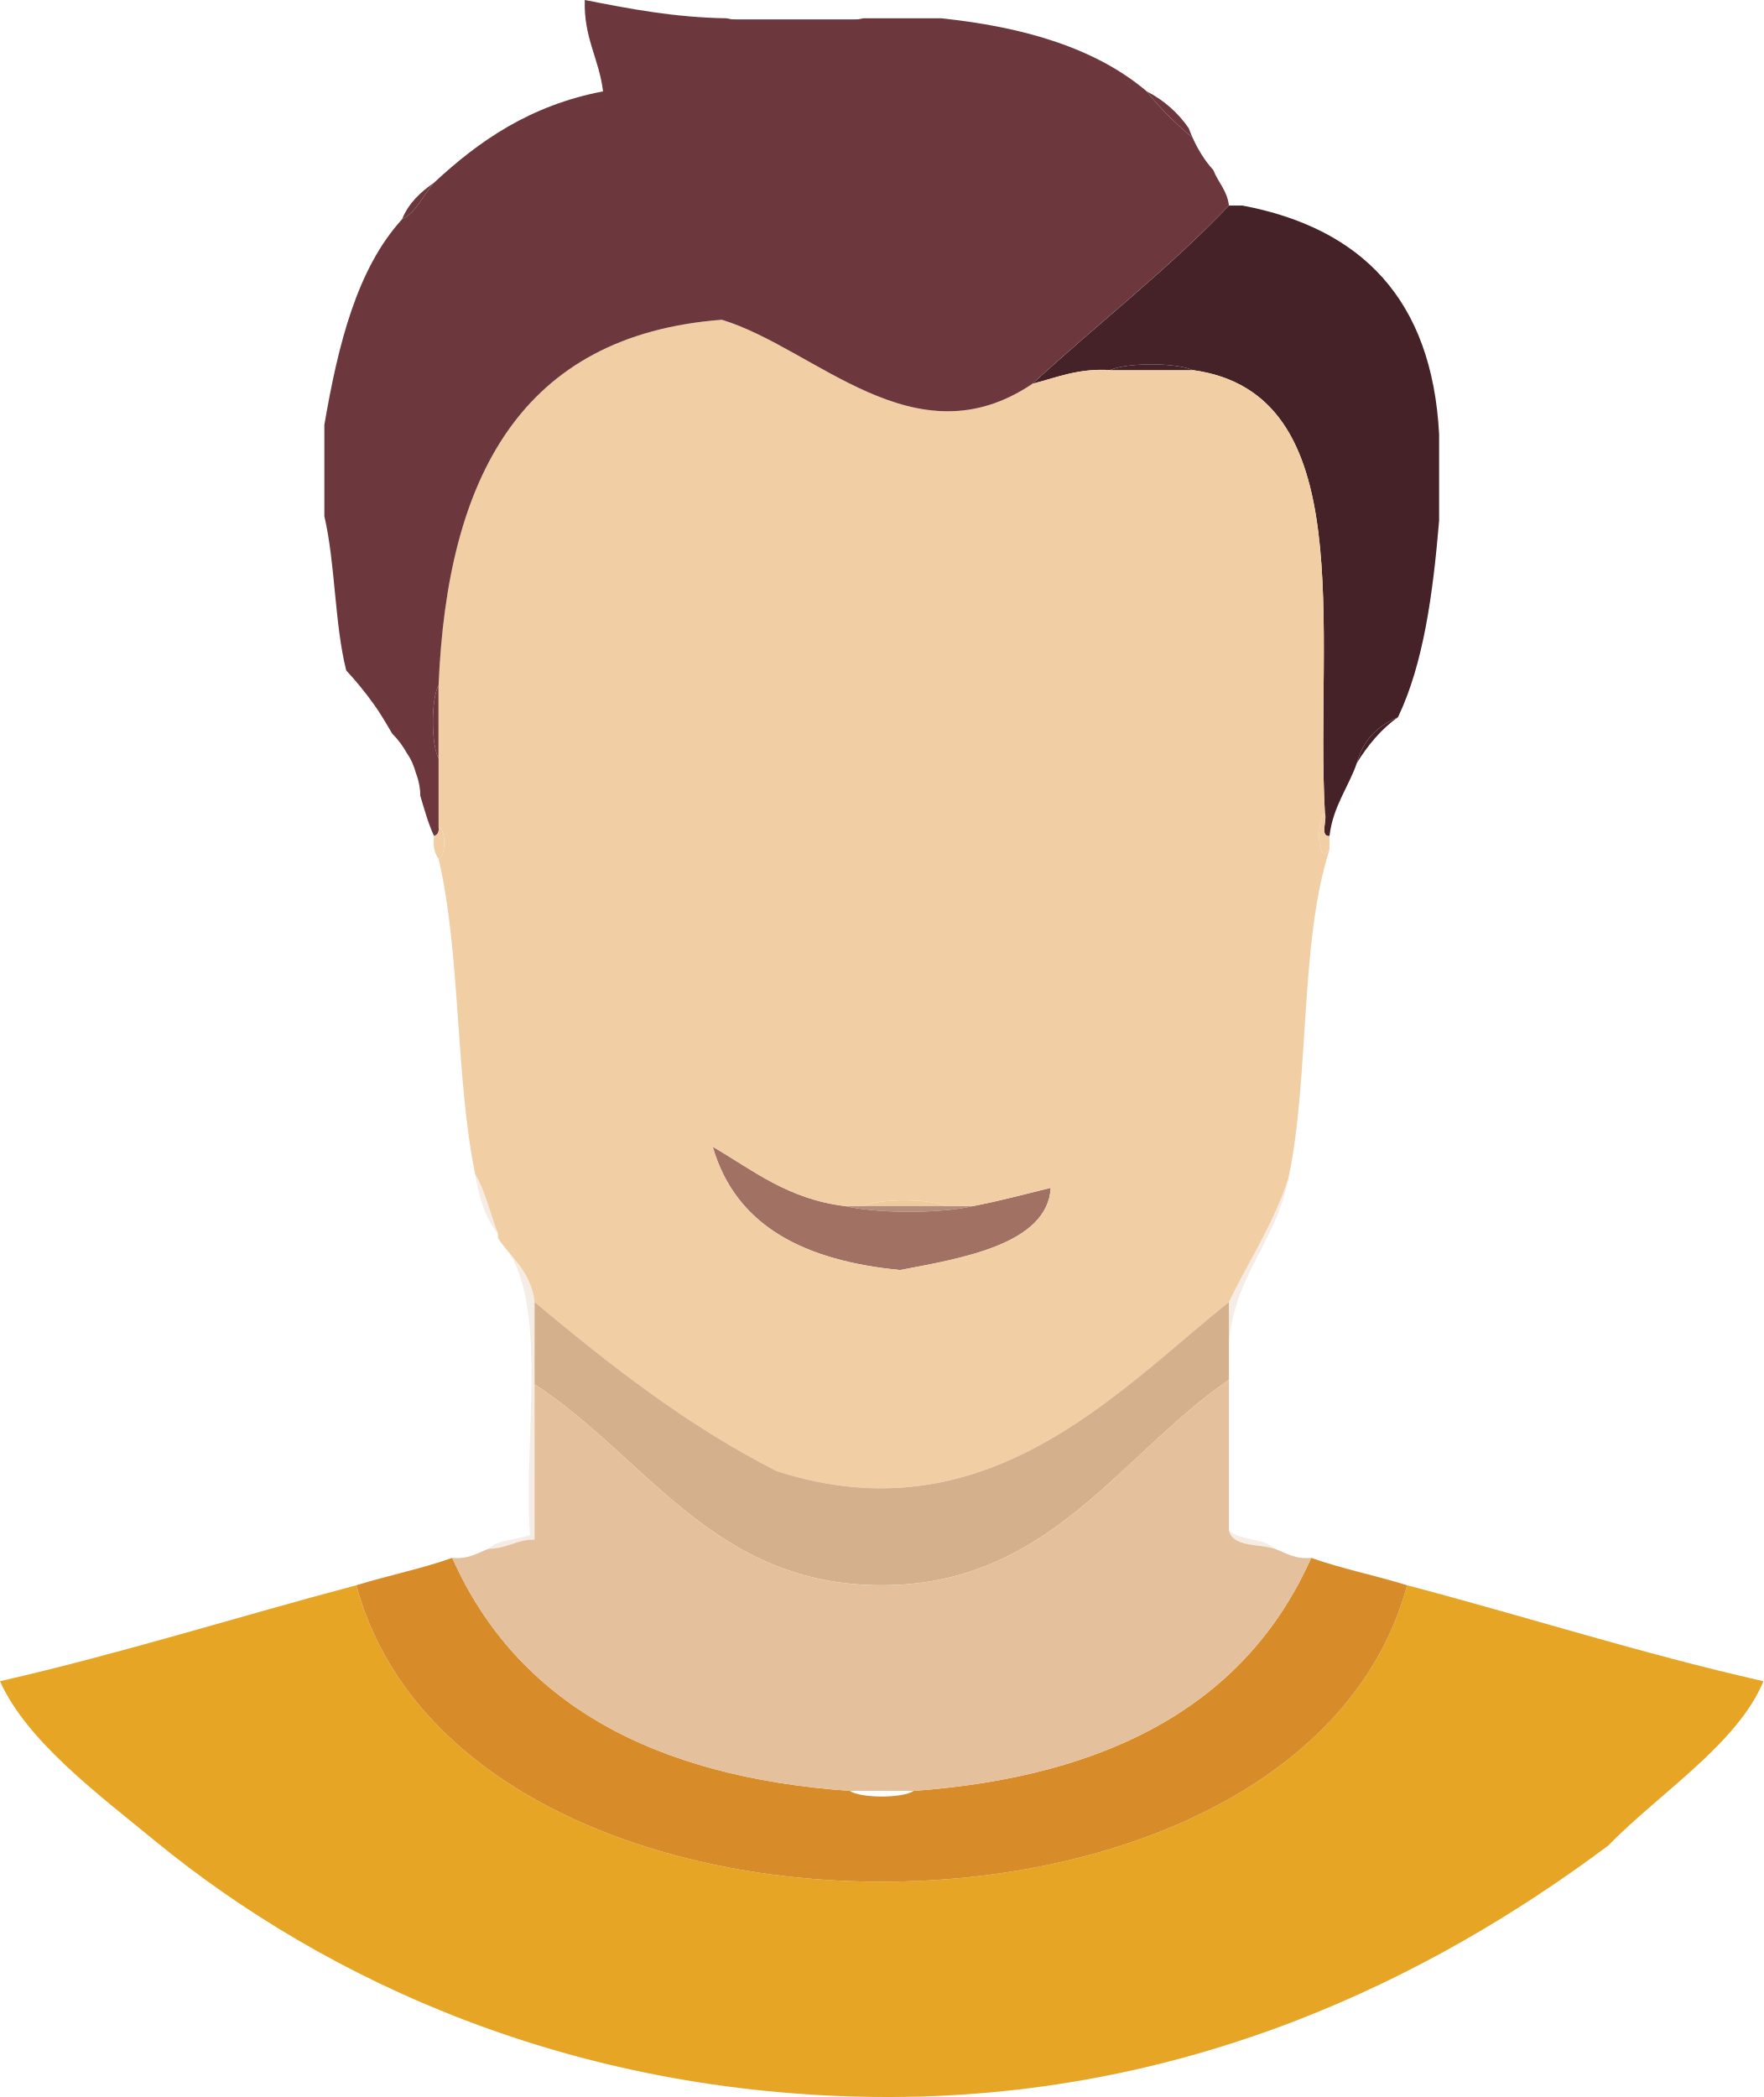
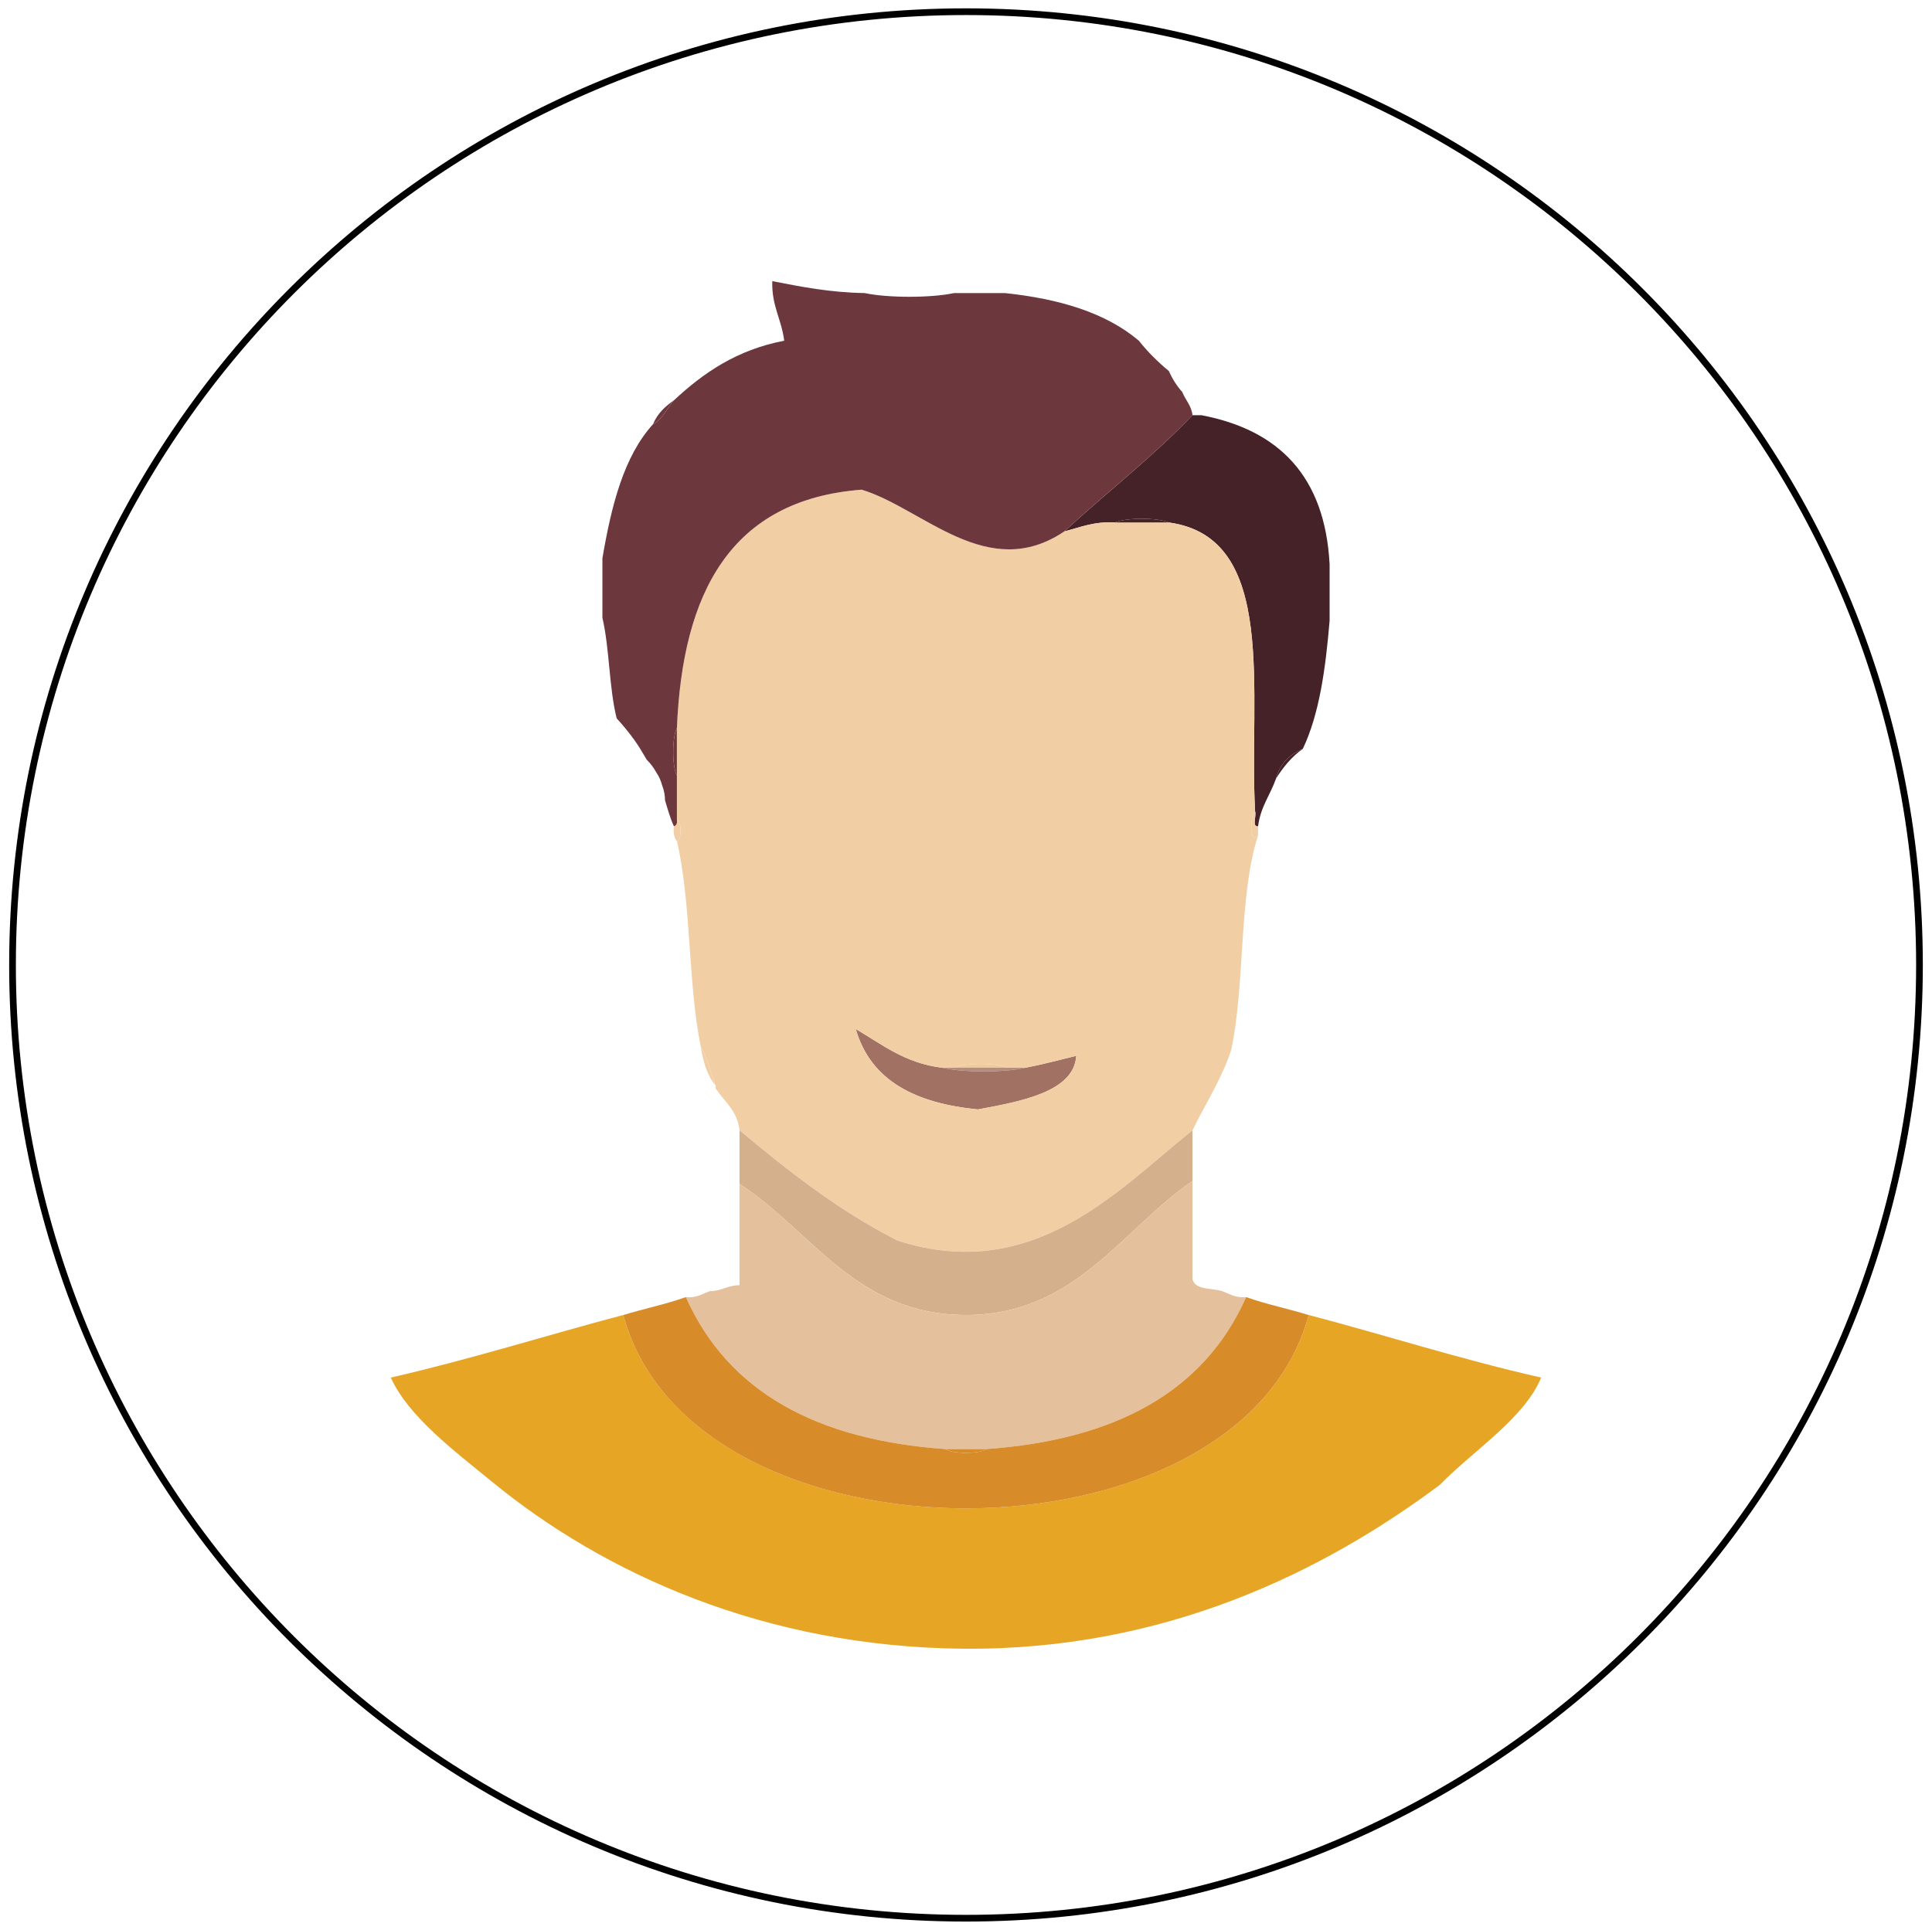
- <svg xmlns="http://www.w3.org/2000/svg" version="1.1" id="Layer_1" x="0px" y="0px" width="124.269px" height="147.773px" viewBox="0 0 124.269 147.773" style="enable-background:new 0 0 124.269 147.773;" xml:space="preserve">
-   <style type="text/css">
- 
- 	.st0{fill-rule:evenodd;clip-rule:evenodd;fill:#D4B08C;}
- 	.st1{fill-rule:evenodd;clip-rule:evenodd;fill:#D78C29;}
- 	.st2{fill-rule:evenodd;clip-rule:evenodd;fill:#A17164;}
- 	.st3{fill-rule:evenodd;clip-rule:evenodd;fill:#452228;}
- 	.st4{fill-rule:evenodd;clip-rule:evenodd;fill:#E4C19C;}
- 	.st5{fill-rule:evenodd;clip-rule:evenodd;fill:#E6A525;}
- 	.st6{fill-rule:evenodd;clip-rule:evenodd;fill:#B58D7C;}
- 	.st7{fill-rule:evenodd;clip-rule:evenodd;fill:#EECB9A;}
- 	.st8{fill-rule:evenodd;clip-rule:evenodd;fill:#F2CEA5;}
- 	.st9{fill-rule:evenodd;clip-rule:evenodd;fill:#F5EDE5;}
- 	.st10{fill-rule:evenodd;clip-rule:evenodd;fill:#6D373E;}
- 
- </style>
-   <path class="st10" d="M30.906,48.29c0,1.718,0,3.435,0,5.151C30.371,52.464,30.371,49.268,30.906,48.29z" />
-   <path class="st7" d="M60.846,84.991c1.189-0.535,4.605-0.535,5.795,0C64.709,84.991,62.777,84.991,60.846,84.991z" />
-   <path class="st6" d="M59.559,84.991c0.43,0,0.859,0,1.287,0c1.932,0,3.863,0,5.795,0c0.645,0,1.289,0,1.932,0  C66.314,85.528,61.816,85.528,59.559,84.991z" />
-   <path class="st9" d="M33.482,82.739c0.727,1.203,1.053,2.811,1.609,4.184C34.193,85.889,33.76,84.391,33.482,82.739z" />
-   <path class="st9" d="M35.092,87.245c0.945,1.416,2.338,2.385,2.576,4.508c0,1.932,0,3.863,0,5.795c0,3.648,0,7.297,0,10.945  c-1.289,0-1.934,0.643-3.221,0.645c0.623-0.664,1.961-0.615,2.898-0.967C36.83,100.959,38.896,91.167,35.092,87.245z" />
-   <path class="st5" d="M99.157,111.711c8.412,2.213,16.447,4.801,25.111,6.762c-1.822,4.412-7.342,7.889-10.947,11.59  c-12.525,9.357-29.707,17.908-51.509,17.707c-21.453-0.201-38.789-8.127-50.867-18.029C6.994,126.495,1.893,122.708,0,118.473  c8.646-1.979,16.711-4.537,25.111-6.762C32.598,139.573,91.665,139.559,99.157,111.711z" />
-   <path class="st9" d="M86.601,107.848c0.771,0.732,2.479,0.527,3.221,1.289C88.681,108.774,86.903,109.049,86.601,107.848z" />
-   <path class="st9" d="M86.601,91.752c1.402-2.893,3.125-5.463,4.186-8.693c-0.951,5.059-4.672,7.348-4.186,13.844  C86.601,95.186,86.601,93.469,86.601,91.752z" />
-   <path class="st10" d="M83.768,9.033c-0.758-1.094-1.739-1.964-2.96-2.595c0.96,1.208,2.047,2.289,3.235,3.269  C83.943,9.484,83.85,9.259,83.768,9.033z" />
-   <path class="st3" d="M86.601,14.487c0.322,0,0.645,0,0.967,0c8.385,1.595,13.34,6.62,13.844,16.097c0,2.039,0,4.078,0,6.117  c-0.434,5.147-1.096,10.065-2.898,13.843c-1.438,0.602-2.467,1.61-2.896,3.22c-0.609,1.752-1.678,3.044-1.932,5.15  c-0.699,0.055-0.146-1.142-0.322-1.609c-0.707-12.814,2.582-29.625-9.336-31.228c-1.189-0.535-4.605-0.535-5.795,0  c-2.277-0.131-3.762,0.531-5.474,0.966C77.337,22.821,82.312,18.997,86.601,14.487z" />
-   <path class="st10" d="M28.33,15.453c0.465-1.145,1.305-1.916,2.254-2.576C29.816,13.72,29.396,14.908,28.33,15.453z" />
-   <path class="st3" d="M95.616,53.764c0.43-1.609,1.459-2.618,2.896-3.22C97.315,51.386,96.399,52.509,95.616,53.764z" />
-   <path class="st2" d="M68.572,84.991c1.893-0.361,3.66-0.848,5.473-1.287c-0.23,3.957-6.199,4.959-10.623,5.795  c-6.645-0.652-11.564-3.029-13.199-8.693c2.846,1.662,5.313,3.703,9.336,4.186C61.816,85.528,66.314,85.528,68.572,84.991z" />
-   <path class="st1" d="M31.871,109.78c4.559,10.252,14.184,15.436,28.01,16.42c0.766,0.533,3.74,0.533,4.508,0  c13.806-1.002,23.458-6.158,28.007-16.42c2.137,0.762,4.551,1.246,6.762,1.932c-7.492,27.848-66.56,27.861-74.046,0  C27.322,111.026,29.736,110.542,31.871,109.78z" />
-   <path class="st8" d="M30.906,48.29c0.604-14.635,5.805-24.672,19.961-25.755c6.623,2.015,13.596,10.107,21.891,4.508  c1.712-0.435,3.196-1.097,5.474-0.966c1.932,0,3.863,0,5.795,0c11.918,1.603,8.629,18.413,9.336,31.228  c-0.539,0.219-0.641,3.787,0.322,2.575c-2.117,6.576-1.377,16.007-2.898,23.179c-1.061,3.23-2.783,5.801-4.186,8.693  c-7.863,6.266-17.095,16.689-31.87,11.912c-6.404-3.256-11.797-7.521-17.063-11.912c-0.238-2.123-1.631-3.092-2.576-4.508  c0-0.107,0-0.215,0-0.322c-0.557-1.373-0.883-2.98-1.609-4.184c-1.402-6.861-1.01-15.517-2.576-22.214  c0.529-0.044,0.529-2.21,0-2.254c0-1.609,0-3.22,0-4.829C30.906,51.725,30.906,50.008,30.906,48.29z M59.559,84.991  c-4.023-0.482-6.49-2.523-9.336-4.186c1.635,5.664,6.555,8.041,13.199,8.693c4.424-0.836,10.393-1.838,10.623-5.795  c-1.813,0.439-3.58,0.926-5.473,1.287c-0.643,0-1.287,0-1.932,0c-1.189-0.535-4.605-0.535-5.795,0  C60.418,84.991,59.988,84.991,59.559,84.991z" />
-   <path class="st3" d="M78.231,26.077c1.189-0.535,4.605-0.535,5.795,0C82.095,26.077,80.163,26.077,78.231,26.077z" />
-   <path class="st10" d="M85.5,11.983c-0.601-0.661-1.087-1.452-1.457-2.276c-1.188-0.98-2.275-2.061-3.235-3.269  c-3.539-3.008-8.562-4.531-14.489-5.15h-5.473c-2.471,0.536-7.186,0.536-9.658,0C47.488,1.231,44.35,0.614,41.209,0  c-0.088,2.663,1.01,4.142,1.287,6.438c-5.137,0.981-8.744,3.49-11.912,6.438c-0.768,0.843-1.188,2.031-2.254,2.576  c-3.17,3.483-4.5,8.805-5.473,14.487v6.438c0.779,3.357,0.713,7.558,1.54,10.867c0.691,0.746,1.335,1.535,1.937,2.372  c0.46,0.641,0.847,1.305,1.245,1.984c0.023,0.041,0.049,0.079,0.072,0.119c0.416,0.404,0.749,0.862,1.028,1.369  c0.3,0.42,0.499,0.906,0.638,1.416c0.008,0.021,0.017,0.041,0.024,0.062c0.195,0.527,0.277,1.037,0.279,1.525  c0.293,0.968,0.563,1.96,0.965,2.821c0.252-0.07,0.375-0.27,0.322-0.644v-4.829c-0.535-0.978-0.535-4.174,0-5.151  c0.604-14.635,5.805-24.672,19.961-25.755c6.623,2.015,13.596,10.107,21.891,4.508c4.579-4.222,9.554-8.046,13.843-12.556  C86.473,13.415,85.835,12.85,85.5,11.983z" />
-   <path class="st8" d="M30.906,60.524c-0.27-0.374-0.424-0.863-0.322-1.61c0.252-0.07,0.375-0.27,0.322-0.644  C31.436,58.314,31.436,60.48,30.906,60.524z" />
-   <path class="st8" d="M93.685,59.88c-0.963,1.212-0.861-2.356-0.322-2.575c0.176,0.468-0.377,1.664,0.322,1.609  C93.685,59.236,93.685,59.559,93.685,59.88z" />
-   <path class="st0" d="M37.668,91.752c5.266,4.391,10.658,8.656,17.063,11.912c14.775,4.777,24.007-5.646,31.87-11.912  c0,1.717,0,3.434,0,5.15c0,0.107,0,0.215,0,0.322c-7.701,5.305-12.694,14.486-24.466,14.486c-11.881,0-16.557-9.012-24.467-14.164  C37.668,95.616,37.668,93.684,37.668,91.752z" />
-   <path class="st4" d="M89.821,109.137c0.787,0.285,1.396,0.75,2.574,0.643c-4.549,10.262-14.201,15.418-28.007,16.42  c-1.504,0-3.006,0-4.508,0c-13.826-0.984-23.451-6.168-28.01-16.42c1.18,0.107,1.789-0.357,2.576-0.643  c1.287-0.002,1.932-0.645,3.221-0.645c0-3.648,0-7.297,0-10.945c7.91,5.152,12.586,14.164,24.467,14.164  c11.771,0,16.765-9.182,24.466-14.486c0,3.541,0,7.082,0,10.623C86.903,109.049,88.681,108.774,89.821,109.137z" />
-   <path class="st10" d="M51.188,1.366c3.221,0,6.439,0,9.658,0C58.375,1.902,53.66,1.902,51.188,1.366z" />
+ <svg xmlns="http://www.w3.org/2000/svg" version="1.1" x="0px" y="0px" width="288.135px" height="287.887px" viewBox="0 0 288.135 287.887" enable-background="new 0 0 288.135 287.887" xml:space="preserve">
+   <g id="Layer_1">
+     <g id="Layer_1_1_">
+       <path fill="#6D373E" d="M100.954,108.604c0,2.372,0,4.744,0,7.111C100.216,114.368,100.216,109.956,100.954,108.604z" />
+       <path fill="#EECB9A" d="M142.29,159.274c1.641-0.738,6.358-0.738,8,0C147.622,159.274,144.954,159.274,142.29,159.274z" />
+       <path fill="#B58D7C" d="M140.513,159.274c0.592,0,1.184,0,1.776,0c2.667,0,5.333,0,8,0c0.891,0,1.781,0,2.668,0    C149.839,160.014,143.627,160.014,140.513,159.274z" />
+       <g id="XMLID_1_">
+         <g>
+           <path fill="#F2CEA5" d="M104.515,156.162c0.993,1.67,1.448,3.879,2.222,5.783C105.494,160.51,104.887,158.44,104.515,156.162z" />
+         </g>
+       </g>
+       <path fill="#E6A525" d="M195.181,196.162c11.613,3.055,22.705,6.629,34.668,9.336c-2.516,6.088-10.137,10.893-15.113,16    c-17.293,12.918-41.014,24.723-71.113,24.447c-29.617-0.279-53.551-11.221-70.226-24.895c-5.455-4.479-12.497-9.707-15.11-15.553    c11.938-2.734,23.07-6.266,34.667-9.338C103.291,234.627,184.837,234.61,195.181,196.162z" />
+       <path fill="#452228" d="M177.845,61.938c0.445,0,0.891,0,1.336,0c11.576,2.201,18.416,9.139,19.113,22.223c0,2.815,0,5.63,0,8.445    c-0.598,7.107-1.514,13.896-4,19.111c-1.988,0.832-3.408,2.223-4,4.447c-0.842,2.417-2.314,4.202-2.668,7.108    c-0.965,0.075-0.201-1.576-0.443-2.221c-0.977-17.69,3.564-40.898-12.889-43.112c-1.643-0.739-6.361-0.739-8.002,0    c-3.143-0.18-5.191,0.733-7.559,1.333C165.056,73.444,171.925,68.163,177.845,61.938z" />
+       <path fill="#6D373E" d="M97.398,63.271c0.64-1.58,1.8-2.645,3.111-3.555C99.449,60.879,98.871,62.518,97.398,63.271z" />
+       <path fill="#452228" d="M190.292,116.163c0.594-2.223,2.012-3.615,3.996-4.447C192.638,112.879,191.372,114.429,190.292,116.163z" />
+       <path fill="#A17164" d="M152.954,159.274c2.615-0.498,5.055-1.17,7.557-1.777c-0.316,5.463-8.557,6.846-14.666,8    c-9.172-0.898-15.964-4.178-18.222-12c3.929,2.295,7.335,5.113,12.89,5.779C143.627,160.014,149.839,160.014,152.954,159.274z" />
+       <path fill="#F2CEA5" d="M100.954,108.604c0.833-20.204,8.015-34.061,27.558-35.557c9.145,2.781,18.769,13.953,30.222,6.224    c2.365-0.601,4.412-1.514,7.559-1.333c2.668,0,5.336,0,8.002,0c16.453,2.214,11.912,25.421,12.889,43.112    c-0.744,0.302-0.885,5.228,0.443,3.554c-2.922,9.079-1.9,22.099-4,32.003c-1.465,4.457-3.844,8.008-5.779,12    c-10.855,8.65-23.602,23.039-43.998,16.445c-8.84-4.496-16.288-10.383-23.558-16.445c-0.327-2.934-2.251-4.27-3.556-6.223    c0-0.148,0-0.299,0-0.445c-0.769-1.896-1.218-4.115-2.221-5.777c-1.936-9.473-1.395-21.422-3.557-30.668    c0.73-0.061,0.73-3.051,0-3.112c0-2.222,0-4.446,0-6.667C100.954,113.348,100.954,110.976,100.954,108.604z M140.513,159.274    c-5.557-0.666-8.961-3.484-12.89-5.779c2.257,7.818,9.049,11.104,18.22,12c6.109-1.152,14.352-2.537,14.668-8    c-2.502,0.607-4.943,1.279-7.557,1.777c-0.887,0-1.777,0-2.666,0c-1.643-0.74-6.36-0.74-8.001,0    C141.697,159.274,141.104,159.274,140.513,159.274z" />
+       <path fill="#452228" d="M166.29,77.938c1.641-0.739,6.355-0.739,8.002,0C171.626,77.938,168.956,77.938,166.29,77.938z" />
+       <path fill="#6D373E" d="M176.325,58.482c-0.83-0.913-1.5-2.005-2.012-3.143c-1.639-1.352-3.141-2.844-4.465-4.512    c-4.887-4.153-11.82-6.256-20.004-7.11h-7.555c-3.414,0.74-9.922,0.74-13.333,0c-5.109-0.079-9.442-0.93-13.778-1.779    c-0.122,3.677,1.394,5.719,1.777,8.889c-7.091,1.354-12.072,4.818-16.445,8.887c-1.061,1.164-1.639,2.804-3.111,3.556    c-4.377,4.809-6.213,12.156-7.556,20.001v8.887c1.076,4.634,0.983,10.435,2.126,15.003c0.952,1.03,1.842,2.12,2.672,3.275    c0.635,0.884,1.169,1.802,1.72,2.739c0.031,0.056,0.066,0.109,0.099,0.164c0.575,0.557,1.035,1.19,1.42,1.889    c0.414,0.581,0.688,1.252,0.879,1.956c0.013,0.029,0.023,0.057,0.033,0.086c0.27,0.727,0.383,1.433,0.386,2.104    c0.404,1.338,0.777,2.707,1.332,3.896c0.347-0.097,0.516-0.373,0.444-0.889v-6.667c-0.738-1.351-0.738-5.762,0-7.111    c0.834-20.204,8.015-34.061,27.559-35.557c9.144,2.781,18.769,13.953,30.22,6.224c6.324-5.828,13.193-11.108,19.115-17.334    C177.669,60.456,176.786,59.678,176.325,58.482z" />
+       <path fill="#F2CEA5" d="M100.954,125.495c-0.373-0.516-0.585-1.191-0.444-2.223c0.347-0.097,0.516-0.373,0.444-0.889    C101.687,122.444,101.687,125.435,100.954,125.495z" />
+       <path fill="#F2CEA5" d="M187.626,124.605c-1.33,1.673-1.189-3.252-0.445-3.554c0.242,0.646-0.52,2.296,0.445,2.221    C187.626,123.717,187.626,124.163,187.626,124.605z" />
+       <path fill="#D4B08C" d="M110.289,168.608c7.27,6.063,14.715,11.951,23.558,16.447c20.396,6.594,33.143-7.795,43.998-16.447    c0,2.369,0,4.74,0,7.111c0,0.146,0,0.297,0,0.443c-10.631,7.324-17.525,19.998-33.777,19.998    c-16.401,0-22.859-12.439-33.78-19.555C110.289,173.944,110.289,171.276,110.289,168.608z" />
+       <path fill="#E4C19C" d="M182.292,192.61c1.084,0.393,1.926,1.035,3.553,0.887c-6.279,14.168-19.605,21.285-38.666,22.668    c-2.076,0-4.151,0-6.223,0c-19.087-1.357-32.375-8.516-38.671-22.668c1.628,0.148,2.471-0.494,3.556-0.887    c1.778-0.004,2.668-0.893,4.447-0.893c0-5.037,0-10.072,0-15.111c10.921,7.115,17.377,19.557,33.779,19.557    c16.251,0,23.146-12.678,33.779-19.998c0,4.889,0,9.777,0,14.664C178.263,192.487,180.718,192.11,182.292,192.61z" />
+       <path fill="#6D373E" d="M132.098,50.115c4.308,0,8.612,0,12.918,0C141.71,50.83,135.404,50.83,132.098,50.115z" />
+       <g id="XMLID_2_">
+         <g>
+           <path fill="#D78C29" d="M185.845,193.492c2.953,1.063,6.281,1.727,9.332,2.68c-10.342,38.434-91.891,38.461-102.218,0      c3.051-0.953,6.377-1.615,9.333-2.68c6.294,14.166,19.576,21.316,38.67,22.668c1.048,0.746,5.163,0.746,6.211,0      C166.241,214.78,179.562,207.67,185.845,193.492z" />
+           <path fill="#D78C29" d="M140.962,216.16h6.212C146.126,216.906,142.011,216.906,140.962,216.16z" />
+         </g>
+       </g>
+     </g>
+   </g>
+   <g id="circle">
+     <circle fill="none" stroke="#000000" stroke-miterlimit="10" cx="144.067" cy="143.945" r="142.2" />
+   </g>
</svg>
